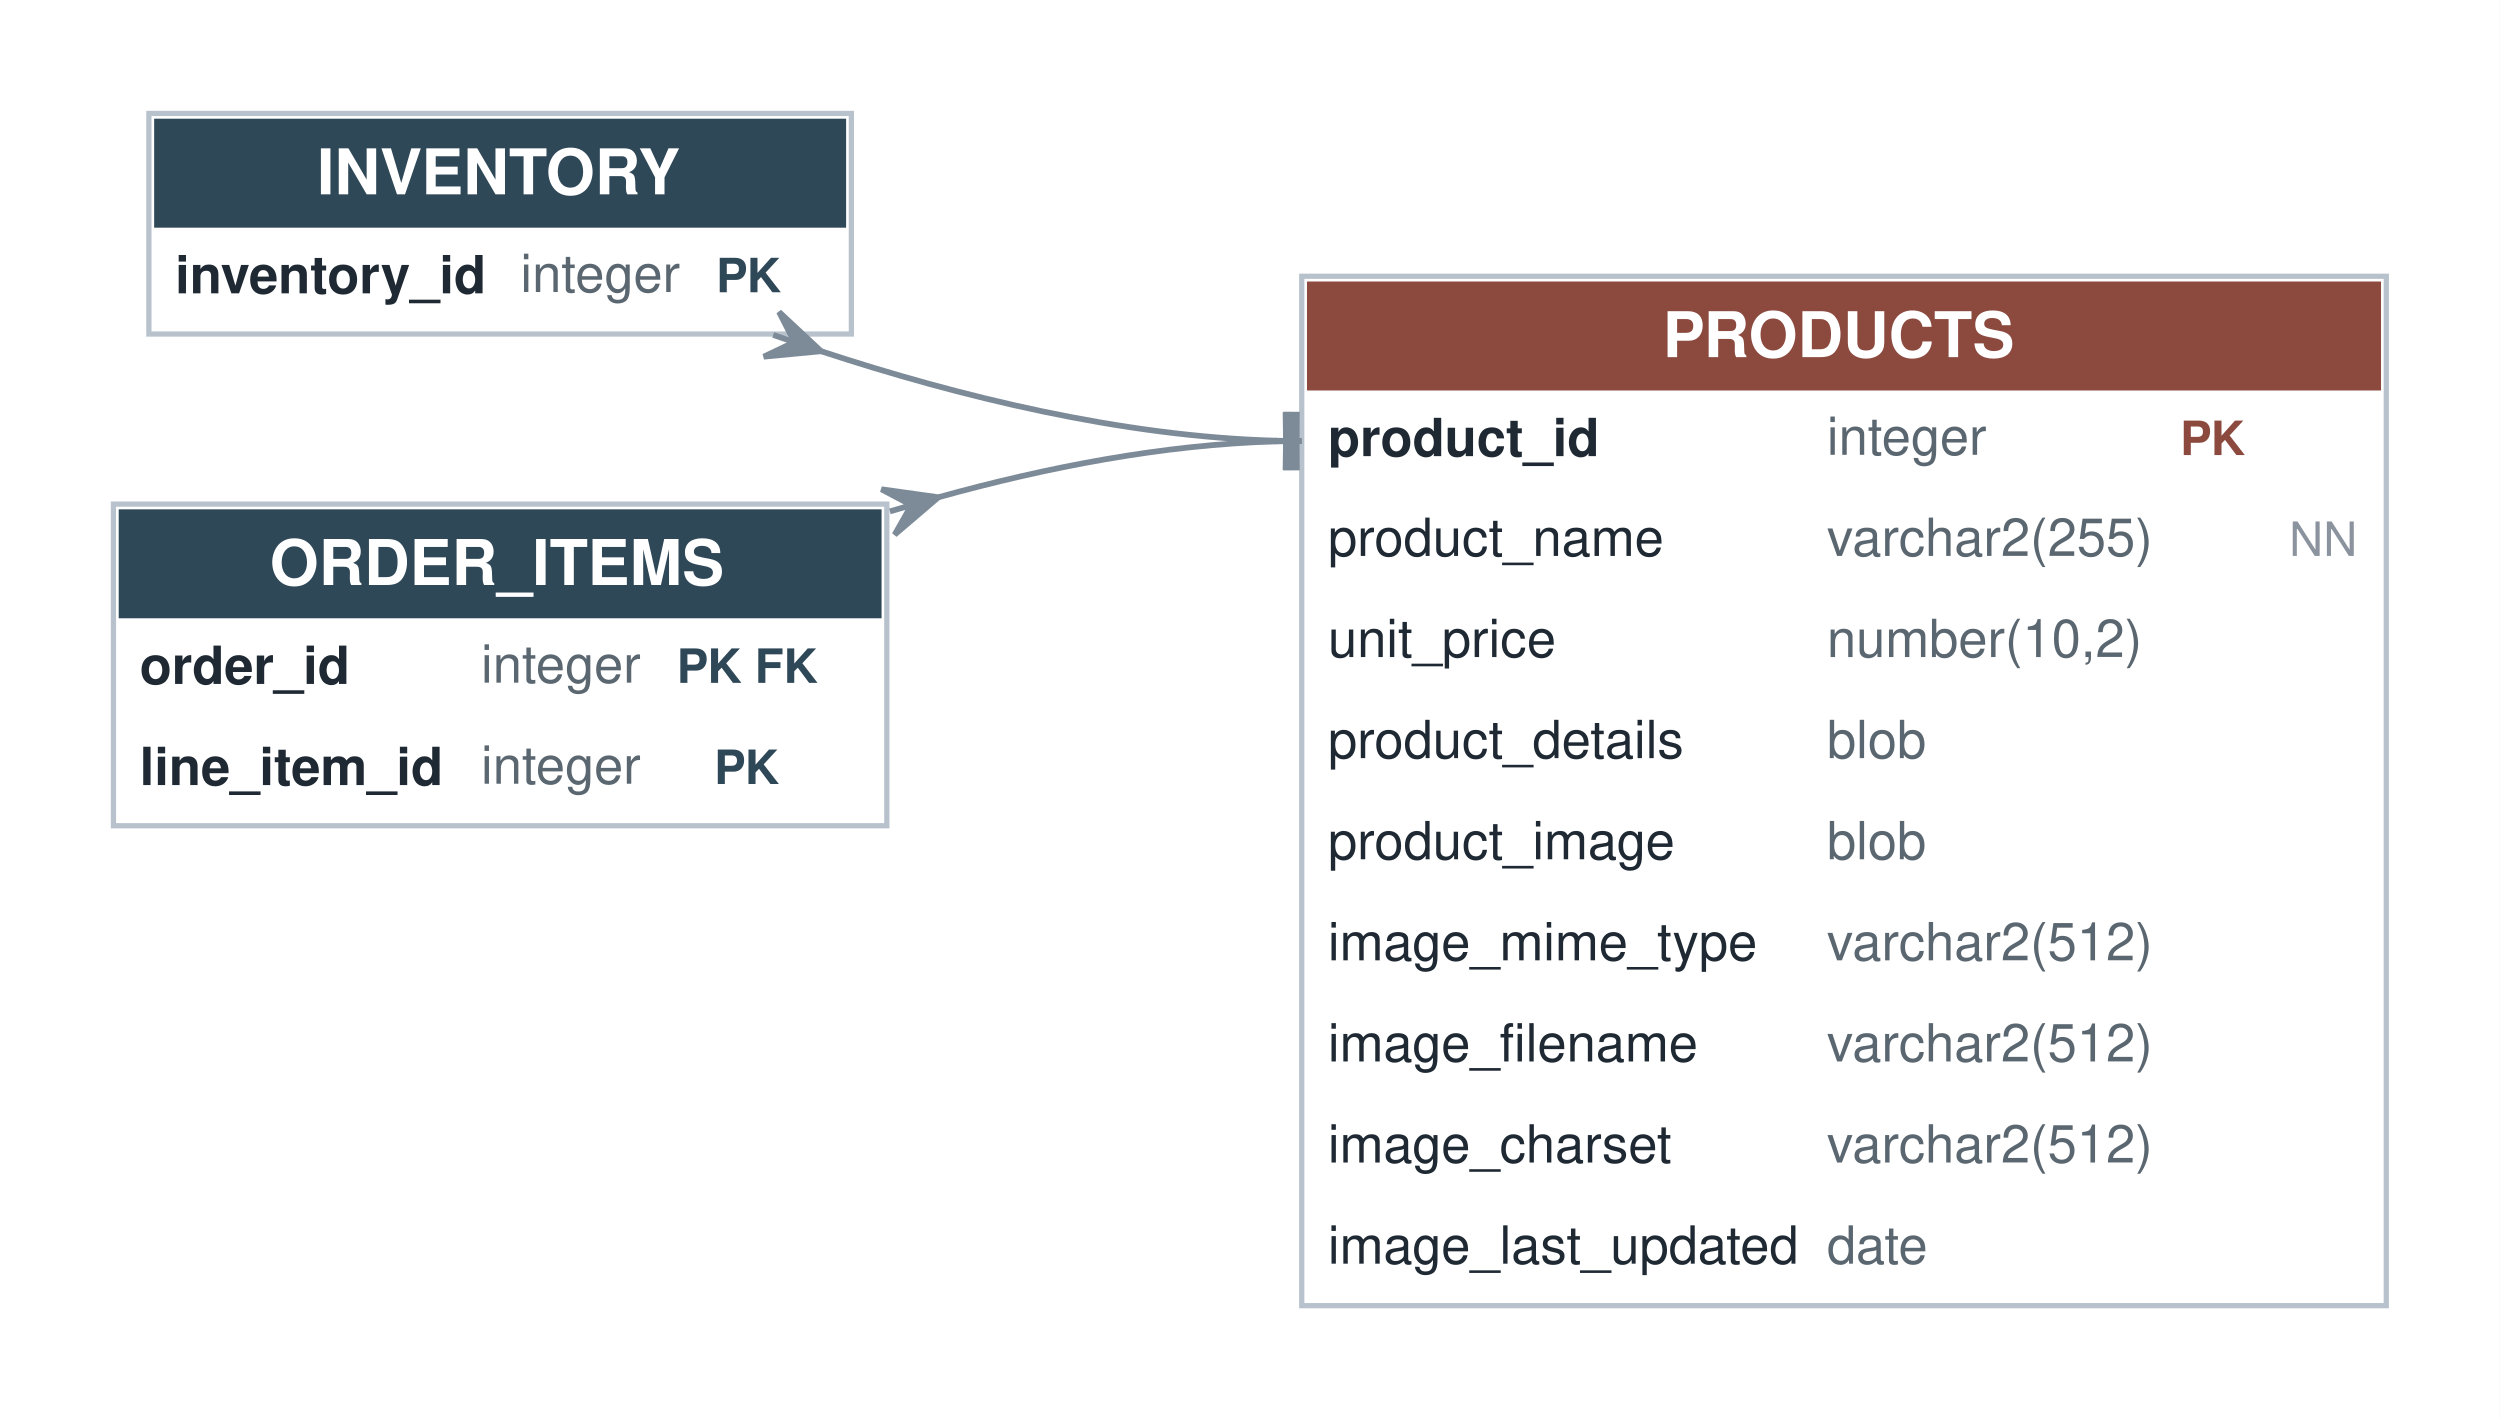
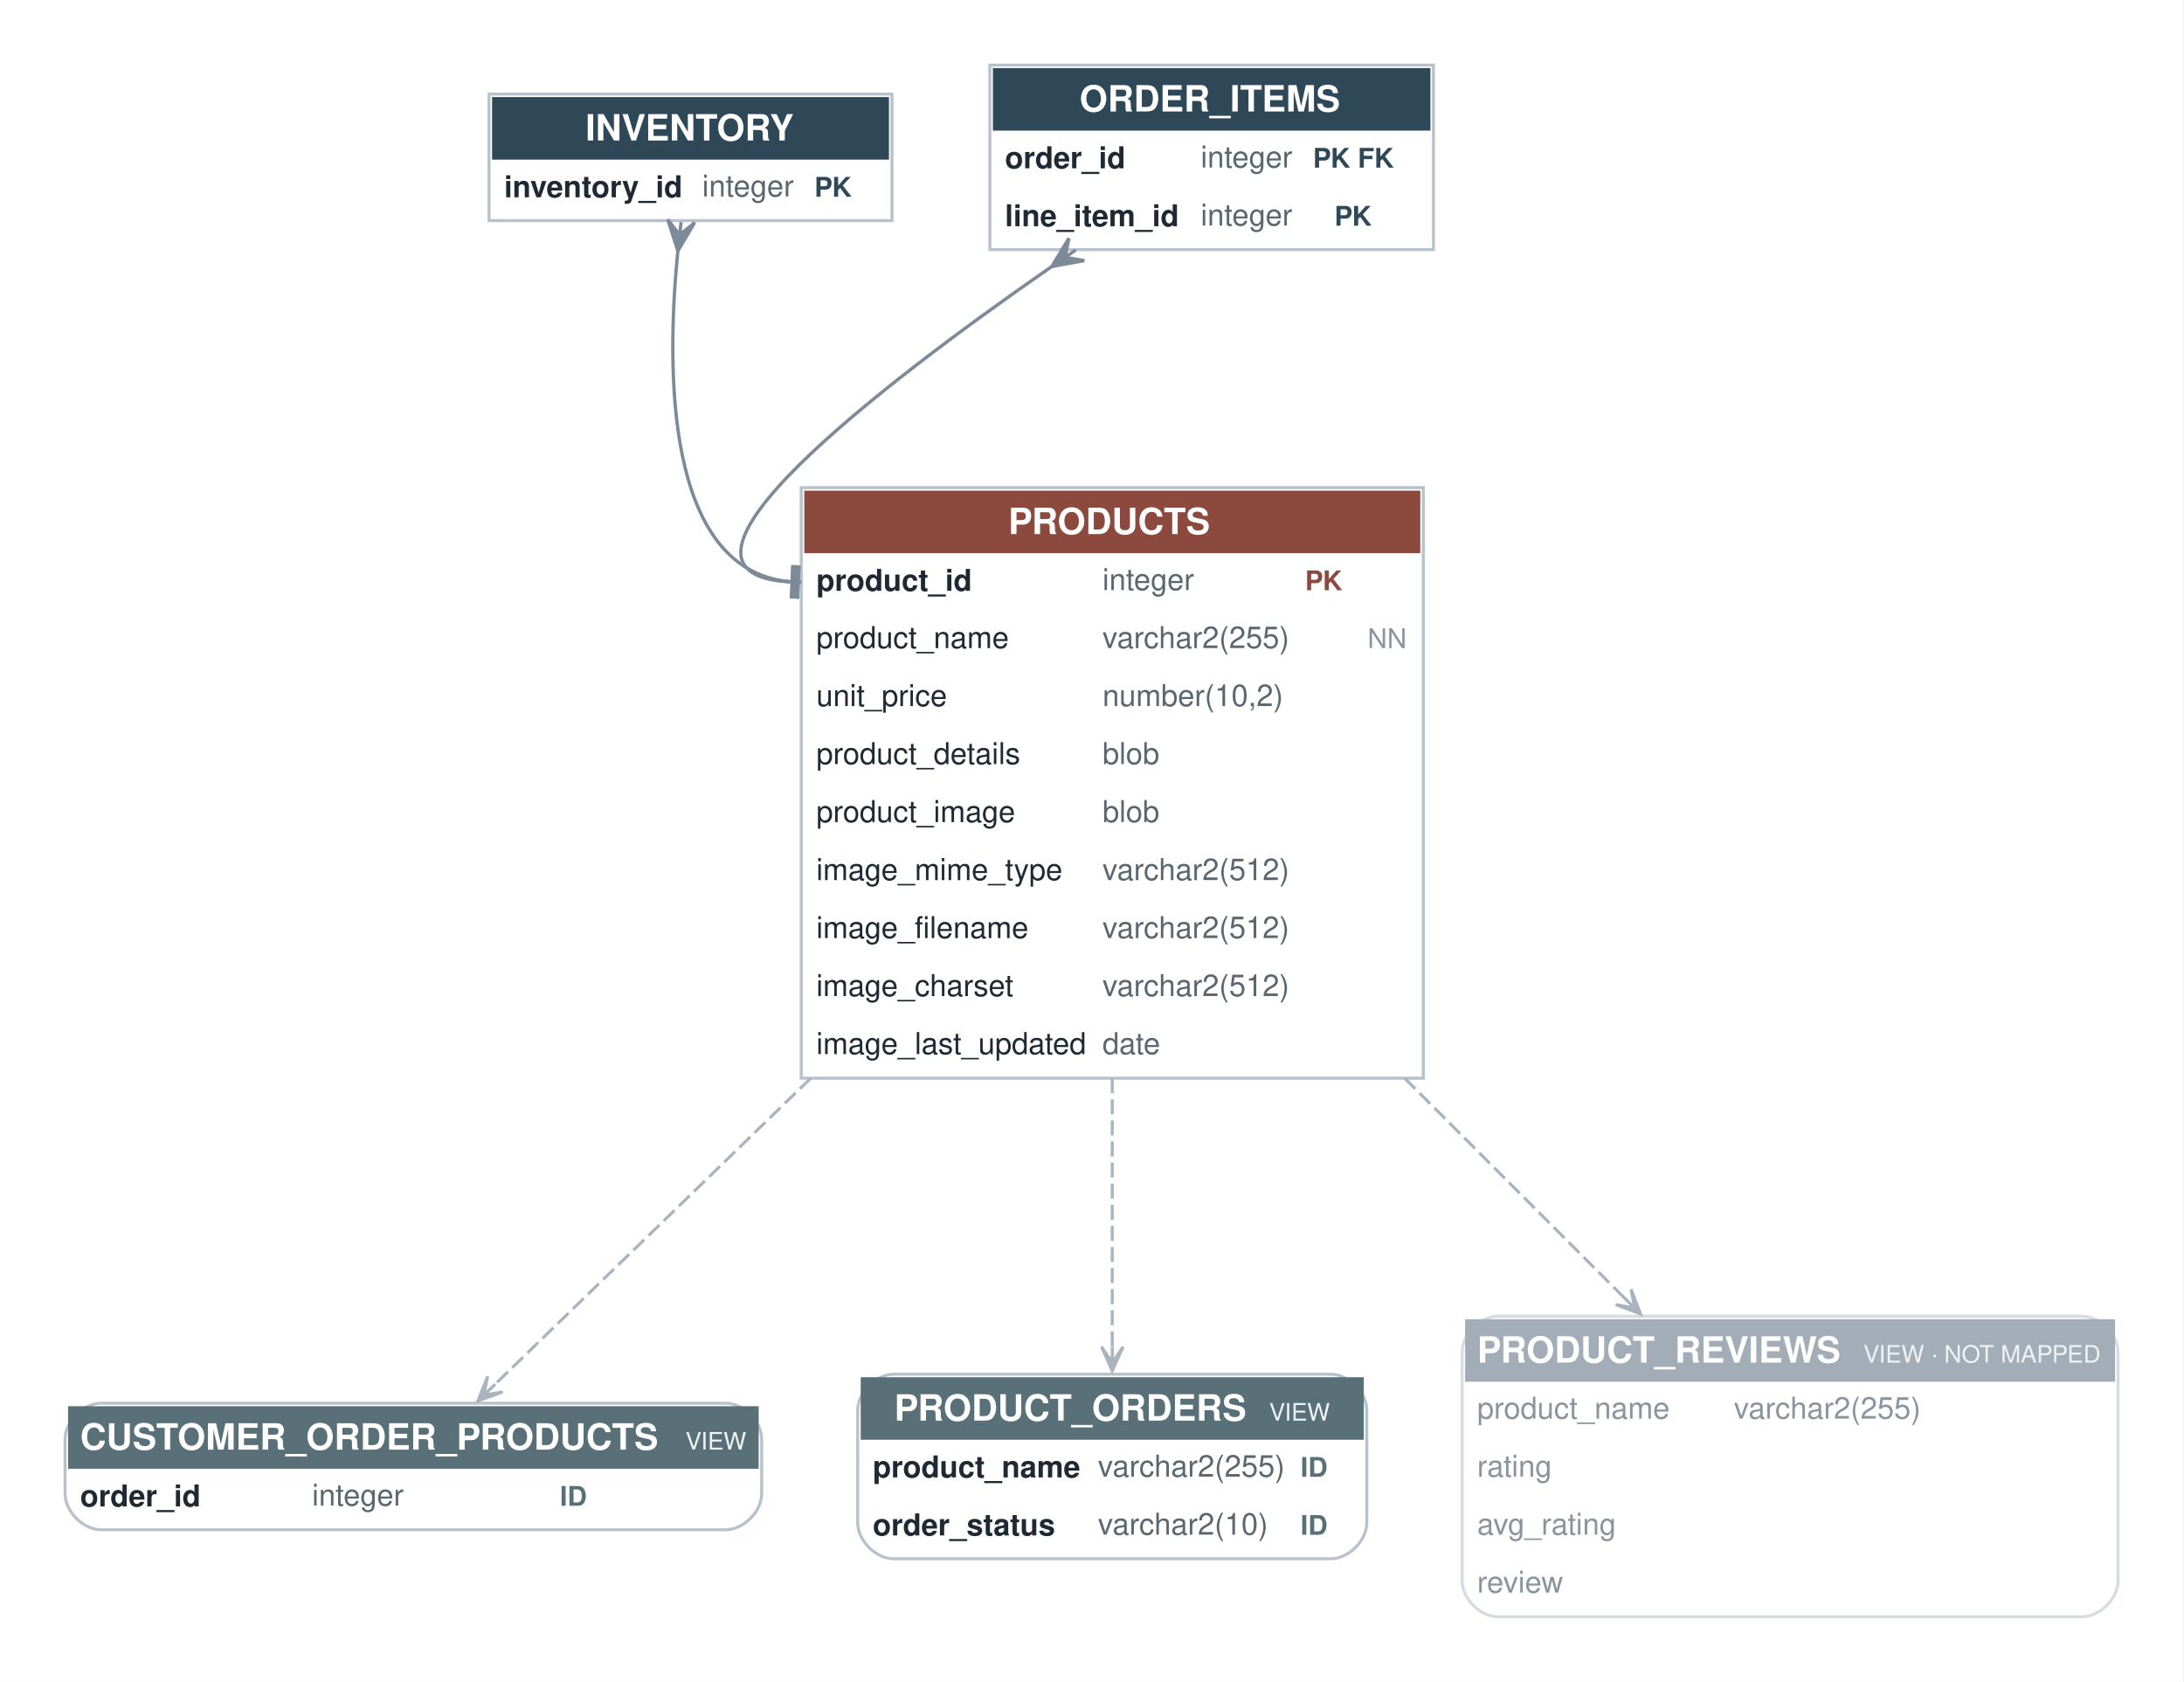
- <svg xmlns="http://www.w3.org/2000/svg" width="476pt" height="270pt" viewBox="0.00 0.00 476.00 270.00">
-   <g id="graph0" class="graph" transform="scale(1 1) rotate(0) translate(21.6 248.6)">
-     <polygon fill="white" stroke="none" points="-21.6,21.6 -21.6,-248.6 454.35,-248.6 454.35,21.6 -21.6,21.6" />
+ <svg xmlns="http://www.w3.org/2000/svg" width="725pt" height="558pt" viewBox="0.00 0.00 725.00 558.00">
+   <g id="graph0" class="graph" transform="scale(1 1) rotate(0) translate(21.6 536.6)">
+     <polygon fill="white" stroke="none" points="-21.6,21.6 -21.6,-536.6 703.1,-536.6 703.1,21.6 -21.6,21.6" />
    <g id="node1" class="node">
-       <polygon fill="#ffffff" stroke="none" points="226.25,0 226.25,-196 432.75,-196 432.75,0 226.25,0" />
-       <polygon fill="none" stroke="#b8c2cc" points="226.25,0 226.25,-196 432.75,-196 432.75,0 226.25,0" />
-       <polygon fill="#8c4a3f" stroke="none" points="227.25,-174.25 227.25,-195 431.75,-195 431.75,-174.25 227.25,-174.25" />
-       <text xml:space="preserve" text-anchor="start" x="295" y="-180.6" font-family="Helvetica,Arial,sans-serif" font-weight="bold" font-size="12.00" fill="white">PRODUCTS</text>
-       <text xml:space="preserve" text-anchor="start" x="231.25" y="-161.75" font-family="Helvetica,Arial,sans-serif" font-weight="bold" font-size="10.00" fill="#1f2933">product_id</text>
-       <text xml:space="preserve" text-anchor="start" x="326.25" y="-162" font-family="Helvetica,Arial,sans-serif" font-size="10.00" fill="#5b6770">integer</text>
-       <text xml:space="preserve" text-anchor="start" x="393.5" y="-161.95" font-family="Helvetica,Arial,sans-serif" font-weight="bold" font-size="9.00" fill="#8c4a3f">PK</text>
-       <text xml:space="preserve" text-anchor="start" x="231.25" y="-142.75" font-family="Helvetica,Arial,sans-serif" font-size="10.00" fill="#1f2933">product_name</text>
-       <text xml:space="preserve" text-anchor="start" x="326.25" y="-142.75" font-family="Helvetica,Arial,sans-serif" font-size="10.00" fill="#5b6770">varchar2(255)</text>
-       <text xml:space="preserve" text-anchor="start" x="414.25" y="-142.75" font-family="Helvetica,Arial,sans-serif" font-size="9.00" fill="#8b949e">NN</text>
-       <text xml:space="preserve" text-anchor="start" x="231.25" y="-123.5" font-family="Helvetica,Arial,sans-serif" font-size="10.00" fill="#1f2933">unit_price</text>
-       <text xml:space="preserve" text-anchor="start" x="326.25" y="-123.5" font-family="Helvetica,Arial,sans-serif" font-size="10.00" fill="#5b6770">number(10,2)</text>
-       <text xml:space="preserve" text-anchor="start" x="231.25" y="-104.25" font-family="Helvetica,Arial,sans-serif" font-size="10.00" fill="#1f2933">product_details</text>
-       <text xml:space="preserve" text-anchor="start" x="326.25" y="-104.25" font-family="Helvetica,Arial,sans-serif" font-size="10.00" fill="#5b6770">blob</text>
-       <text xml:space="preserve" text-anchor="start" x="231.25" y="-85" font-family="Helvetica,Arial,sans-serif" font-size="10.00" fill="#1f2933">product_image</text>
-       <text xml:space="preserve" text-anchor="start" x="326.25" y="-85" font-family="Helvetica,Arial,sans-serif" font-size="10.00" fill="#5b6770">blob</text>
-       <text xml:space="preserve" text-anchor="start" x="231.25" y="-65.75" font-family="Helvetica,Arial,sans-serif" font-size="10.00" fill="#1f2933">image_mime_type</text>
-       <text xml:space="preserve" text-anchor="start" x="326.25" y="-65.75" font-family="Helvetica,Arial,sans-serif" font-size="10.00" fill="#5b6770">varchar2(512)</text>
-       <text xml:space="preserve" text-anchor="start" x="231.25" y="-46.5" font-family="Helvetica,Arial,sans-serif" font-size="10.00" fill="#1f2933">image_filename</text>
-       <text xml:space="preserve" text-anchor="start" x="326.25" y="-46.5" font-family="Helvetica,Arial,sans-serif" font-size="10.00" fill="#5b6770">varchar2(512)</text>
-       <text xml:space="preserve" text-anchor="start" x="231.25" y="-27.25" font-family="Helvetica,Arial,sans-serif" font-size="10.00" fill="#1f2933">image_charset</text>
-       <text xml:space="preserve" text-anchor="start" x="326.25" y="-27.25" font-family="Helvetica,Arial,sans-serif" font-size="10.00" fill="#5b6770">varchar2(512)</text>
-       <text xml:space="preserve" text-anchor="start" x="231.25" y="-8" font-family="Helvetica,Arial,sans-serif" font-size="10.00" fill="#1f2933">image_last_updated</text>
-       <text xml:space="preserve" text-anchor="start" x="326.25" y="-8" font-family="Helvetica,Arial,sans-serif" font-size="10.00" fill="#5b6770">date</text>
+       <polygon fill="#ffffff" stroke="none" points="244.38,-178.75 244.38,-374.75 450.88,-374.75 450.88,-178.75 244.38,-178.75" />
+       <polygon fill="none" stroke="#b8c2cc" points="244.38,-178.75 244.38,-374.75 450.88,-374.75 450.88,-178.75 244.38,-178.75" />
+       <polygon fill="#8c4a3f" stroke="none" points="245.38,-353 245.38,-373.75 449.88,-373.75 449.88,-353 245.38,-353" />
+       <text xml:space="preserve" text-anchor="start" x="313.12" y="-359.35" font-family="Helvetica,Arial,sans-serif" font-weight="bold" font-size="12.00" fill="white">PRODUCTS</text>
+       <text xml:space="preserve" text-anchor="start" x="249.38" y="-340.5" font-family="Helvetica,Arial,sans-serif" font-weight="bold" font-size="10.00" fill="#1f2933">product_id</text>
+       <text xml:space="preserve" text-anchor="start" x="344.38" y="-340.75" font-family="Helvetica,Arial,sans-serif" font-size="10.00" fill="#5b6770">integer</text>
+       <text xml:space="preserve" text-anchor="start" x="411.62" y="-340.7" font-family="Helvetica,Arial,sans-serif" font-weight="bold" font-size="9.00" fill="#8c4a3f">PK</text>
+       <text xml:space="preserve" text-anchor="start" x="249.38" y="-321.5" font-family="Helvetica,Arial,sans-serif" font-size="10.00" fill="#1f2933">product_name</text>
+       <text xml:space="preserve" text-anchor="start" x="344.38" y="-321.5" font-family="Helvetica,Arial,sans-serif" font-size="10.00" fill="#5b6770">varchar2(255)</text>
+       <text xml:space="preserve" text-anchor="start" x="432.38" y="-321.5" font-family="Helvetica,Arial,sans-serif" font-size="9.00" fill="#8b949e">NN</text>
+       <text xml:space="preserve" text-anchor="start" x="249.38" y="-302.25" font-family="Helvetica,Arial,sans-serif" font-size="10.00" fill="#1f2933">unit_price</text>
+       <text xml:space="preserve" text-anchor="start" x="344.38" y="-302.25" font-family="Helvetica,Arial,sans-serif" font-size="10.00" fill="#5b6770">number(10,2)</text>
+       <text xml:space="preserve" text-anchor="start" x="249.38" y="-283" font-family="Helvetica,Arial,sans-serif" font-size="10.00" fill="#1f2933">product_details</text>
+       <text xml:space="preserve" text-anchor="start" x="344.38" y="-283" font-family="Helvetica,Arial,sans-serif" font-size="10.00" fill="#5b6770">blob</text>
+       <text xml:space="preserve" text-anchor="start" x="249.38" y="-263.75" font-family="Helvetica,Arial,sans-serif" font-size="10.00" fill="#1f2933">product_image</text>
+       <text xml:space="preserve" text-anchor="start" x="344.38" y="-263.75" font-family="Helvetica,Arial,sans-serif" font-size="10.00" fill="#5b6770">blob</text>
+       <text xml:space="preserve" text-anchor="start" x="249.38" y="-244.5" font-family="Helvetica,Arial,sans-serif" font-size="10.00" fill="#1f2933">image_mime_type</text>
+       <text xml:space="preserve" text-anchor="start" x="344.38" y="-244.5" font-family="Helvetica,Arial,sans-serif" font-size="10.00" fill="#5b6770">varchar2(512)</text>
+       <text xml:space="preserve" text-anchor="start" x="249.38" y="-225.25" font-family="Helvetica,Arial,sans-serif" font-size="10.00" fill="#1f2933">image_filename</text>
+       <text xml:space="preserve" text-anchor="start" x="344.38" y="-225.25" font-family="Helvetica,Arial,sans-serif" font-size="10.00" fill="#5b6770">varchar2(512)</text>
+       <text xml:space="preserve" text-anchor="start" x="249.38" y="-206" font-family="Helvetica,Arial,sans-serif" font-size="10.00" fill="#1f2933">image_charset</text>
+       <text xml:space="preserve" text-anchor="start" x="344.38" y="-206" font-family="Helvetica,Arial,sans-serif" font-size="10.00" fill="#5b6770">varchar2(512)</text>
+       <text xml:space="preserve" text-anchor="start" x="249.38" y="-186.75" font-family="Helvetica,Arial,sans-serif" font-size="10.00" fill="#1f2933">image_last_updated</text>
+       <text xml:space="preserve" text-anchor="start" x="344.38" y="-186.75" font-family="Helvetica,Arial,sans-serif" font-size="10.00" fill="#5b6770">date</text>
    </g>
    <g id="node2" class="node">
-       <polygon fill="#ffffff" stroke="none" points="6.75,-185 6.75,-227 140.5,-227 140.5,-185 6.75,-185" />
-       <polygon fill="none" stroke="#b8c2cc" points="6.75,-185 6.75,-227 140.5,-227 140.5,-185 6.75,-185" />
-       <polygon fill="#2f4858" stroke="none" points="7.75,-205.25 7.75,-226 139.5,-226 139.5,-205.25 7.75,-205.25" />
-       <text xml:space="preserve" text-anchor="start" x="38.75" y="-211.6" font-family="Helvetica,Arial,sans-serif" font-weight="bold" font-size="12.00" fill="white">INVENTORY</text>
-       <text xml:space="preserve" text-anchor="start" x="11.75" y="-192.75" font-family="Helvetica,Arial,sans-serif" font-weight="bold" font-size="10.00" fill="#1f2933">inventory_id</text>
-       <text xml:space="preserve" text-anchor="start" x="77.5" y="-193" font-family="Helvetica,Arial,sans-serif" font-size="10.00" fill="#5b6770">integer</text>
-       <text xml:space="preserve" text-anchor="start" x="114.75" y="-192.95" font-family="Helvetica,Arial,sans-serif" font-weight="bold" font-size="9.00" fill="#2f4858">PK</text>
+       <path fill="#ffffff" stroke="none" d="M12,-28.88C12,-28.88 219.25,-28.88 219.25,-28.88 225.25,-28.88 231.25,-34.88 231.25,-40.88 231.25,-40.88 231.25,-58.88 231.25,-58.88 231.25,-64.88 225.25,-70.88 219.25,-70.88 219.25,-70.88 12,-70.88 12,-70.88 6,-70.88 0,-64.88 0,-58.88 0,-58.88 0,-40.88 0,-40.88 0,-34.88 6,-28.88 12,-28.88" />
+       <path fill="none" stroke="#b8c2cc" d="M12,-28.88C12,-28.88 219.25,-28.88 219.25,-28.88 225.25,-28.88 231.25,-34.88 231.25,-40.88 231.25,-40.88 231.25,-58.88 231.25,-58.88 231.25,-64.88 225.25,-70.88 219.25,-70.88 219.25,-70.88 12,-70.88 12,-70.88 6,-70.88 0,-64.88 0,-58.88 0,-58.88 0,-40.88 0,-40.88 0,-34.88 6,-28.88 12,-28.88" />
+       <polygon fill="#5a7078" stroke="none" points="1,-49.12 1,-69.88 230.25,-69.88 230.25,-49.12 1,-49.12" />
+       <text xml:space="preserve" text-anchor="start" x="5" y="-55.48" font-family="Helvetica,Arial,sans-serif" font-weight="bold" font-size="12.00" fill="white">CUSTOMER_ORDER_PRODUCTS</text>
+       <text xml:space="preserve" text-anchor="start" x="201.5" y="-55.48" font-family="Helvetica,Arial,sans-serif" font-size="8.00" fill="#eef2f5">  VIEW</text>
+       <text xml:space="preserve" text-anchor="start" x="5" y="-36.62" font-family="Helvetica,Arial,sans-serif" font-weight="bold" font-size="10.00" fill="#1f2933">order_id</text>
+       <text xml:space="preserve" text-anchor="start" x="82" y="-36.88" font-family="Helvetica,Arial,sans-serif" font-size="10.00" fill="#5b6770">integer</text>
+       <text xml:space="preserve" text-anchor="start" x="164.25" y="-36.83" font-family="Helvetica,Arial,sans-serif" font-weight="bold" font-size="9.00" fill="#5a7078">ID</text>
+     </g>
+     <g id="edge3" class="edge">
+       <path fill="none" stroke="#a9b4bf" stroke-dasharray="5,2" d="M247.55,-178.75C209.28,-141.65 168.64,-102.26 142.75,-77.16" />
+       <polygon fill="#a9b4bf" stroke="#a9b4bf" points="137.05,-71.64 145.3,-74.62 139.04,-73.57 142.79,-77.21 142.79,-77.21 142.79,-77.21 139.04,-73.57 140.28,-79.79 137.05,-71.64" />
+     </g>
+     <g id="node5" class="node">
+       <path fill="#ffffff" stroke="none" d="M275.12,-19.25C275.12,-19.25 420.12,-19.25 420.12,-19.25 426.12,-19.25 432.12,-25.25 432.12,-31.25 432.12,-31.25 432.12,-68.5 432.12,-68.5 432.12,-74.5 426.12,-80.5 420.12,-80.5 420.12,-80.5 275.12,-80.5 275.12,-80.5 269.12,-80.5 263.12,-74.5 263.12,-68.5 263.12,-68.5 263.12,-31.25 263.12,-31.25 263.12,-25.25 269.12,-19.25 275.12,-19.25" />
+       <path fill="none" stroke="#b8c2cc" d="M275.12,-19.25C275.12,-19.25 420.12,-19.25 420.12,-19.25 426.12,-19.25 432.12,-25.25 432.12,-31.25 432.12,-31.25 432.12,-68.5 432.12,-68.5 432.12,-74.5 426.12,-80.5 420.12,-80.5 420.12,-80.5 275.12,-80.5 275.12,-80.5 269.12,-80.5 263.12,-74.5 263.12,-68.5 263.12,-68.5 263.12,-31.25 263.12,-31.25 263.12,-25.25 269.12,-19.25 275.12,-19.25" />
+       <polygon fill="#5a7078" stroke="none" points="264.12,-58.75 264.12,-79.5 431.12,-79.5 431.12,-58.75 264.12,-58.75" />
+       <text xml:space="preserve" text-anchor="start" x="275.25" y="-65.1" font-family="Helvetica,Arial,sans-serif" font-weight="bold" font-size="12.00" fill="white">PRODUCT_ORDERS</text>
+       <text xml:space="preserve" text-anchor="start" x="395.25" y="-65.1" font-family="Helvetica,Arial,sans-serif" font-size="8.00" fill="#eef2f5">  VIEW</text>
+       <text xml:space="preserve" text-anchor="start" x="268.12" y="-46.25" font-family="Helvetica,Arial,sans-serif" font-weight="bold" font-size="10.00" fill="#1f2933">product_name</text>
+       <text xml:space="preserve" text-anchor="start" x="342.88" y="-46.5" font-family="Helvetica,Arial,sans-serif" font-size="10.00" fill="#5b6770">varchar2(255)</text>
+       <text xml:space="preserve" text-anchor="start" x="410.12" y="-46.45" font-family="Helvetica,Arial,sans-serif" font-weight="bold" font-size="9.00" fill="#5a7078">ID</text>
+       <text xml:space="preserve" text-anchor="start" x="268.12" y="-27" font-family="Helvetica,Arial,sans-serif" font-weight="bold" font-size="10.00" fill="#1f2933">order_status</text>
+       <text xml:space="preserve" text-anchor="start" x="342.88" y="-27.25" font-family="Helvetica,Arial,sans-serif" font-size="10.00" fill="#5b6770">varchar2(10)</text>
+       <text xml:space="preserve" text-anchor="start" x="410.12" y="-27.2" font-family="Helvetica,Arial,sans-serif" font-weight="bold" font-size="9.00" fill="#5a7078">ID</text>
+     </g>
+     <g id="edge4" class="edge">
+       <path fill="none" stroke="#a9b4bf" stroke-dasharray="5,2" d="M347.62,-178.75C347.62,-147.23 347.62,-114.07 347.62,-89.41" />
+       <polygon fill="#a9b4bf" stroke="#a9b4bf" points="347.63,-81.62 351.23,-89.62 347.63,-84.4 347.63,-89.62 347.63,-89.62 347.63,-89.62 347.63,-84.4 344.03,-89.62 347.63,-81.62" />
+     </g>
+     <g id="node6" class="node">
+       <path fill="#ffffff" stroke="none" d="M475.75,0C475.75,0 669.5,0 669.5,0 675.5,0 681.5,-6 681.5,-12 681.5,-12 681.5,-87.75 681.5,-87.75 681.5,-93.75 675.5,-99.75 669.5,-99.75 669.5,-99.75 475.75,-99.75 475.75,-99.75 469.75,-99.75 463.75,-93.75 463.75,-87.75 463.75,-87.75 463.75,-12 463.75,-12 463.75,-6 469.75,0 475.75,0" />
+       <path fill="none" stroke="#d6dce2" d="M475.75,0C475.75,0 669.5,0 669.5,0 675.5,0 681.5,-6 681.5,-12 681.5,-12 681.5,-87.75 681.5,-87.75 681.5,-93.75 675.5,-99.75 669.5,-99.75 669.5,-99.75 475.75,-99.75 475.75,-99.75 469.75,-99.75 463.75,-93.75 463.75,-87.75 463.75,-87.75 463.75,-12 463.75,-12 463.75,-6 469.75,0 475.75,0" />
+       <polygon fill="#a3adb8" stroke="none" points="464.75,-78 464.75,-98.75 680.5,-98.75 680.5,-78 464.75,-78" />
+       <text xml:space="preserve" text-anchor="start" x="468.75" y="-84.35" font-family="Helvetica,Arial,sans-serif" font-weight="bold" font-size="12.00" fill="white">PRODUCT_REVIEWS</text>
+       <text xml:space="preserve" text-anchor="start" x="592.5" y="-84.35" font-family="Helvetica,Arial,sans-serif" font-size="8.00" fill="#eef2f5">  VIEW · NOT MAPPED</text>
+       <text xml:space="preserve" text-anchor="start" x="468.75" y="-65.75" font-family="Helvetica,Arial,sans-serif" font-size="10.00" fill="#8a949e">product_name</text>
+       <text xml:space="preserve" text-anchor="start" x="554" y="-65.75" font-family="Helvetica,Arial,sans-serif" font-size="10.00" fill="#8a949e">varchar2(255)</text>
+       <text xml:space="preserve" text-anchor="start" x="468.75" y="-46.5" font-family="Helvetica,Arial,sans-serif" font-size="10.00" fill="#8a949e">rating</text>
+       <text xml:space="preserve" text-anchor="start" x="468.75" y="-27.25" font-family="Helvetica,Arial,sans-serif" font-size="10.00" fill="#8a949e">avg_rating</text>
+       <text xml:space="preserve" text-anchor="start" x="468.75" y="-8" font-family="Helvetica,Arial,sans-serif" font-size="10.00" fill="#8a949e">review</text>
+     </g>
+     <g id="edge5" class="edge">
+       <path fill="none" stroke="#a9b4bf" stroke-dasharray="5,2" d="M444.68,-178.75C469.58,-153.87 495.5,-127.95 517.45,-106.01" />
+       <polygon fill="#a9b4bf" stroke="#a9b4bf" points="522.97,-100.5 519.86,-108.7 521.01,-102.47 517.31,-106.15 517.31,-106.15 517.31,-106.15 521.01,-102.47 514.77,-103.61 522.97,-100.5" />
+     </g>
+     <g id="node3" class="node">
+       <polygon fill="#ffffff" stroke="none" points="140.75,-463.38 140.75,-505.38 274.5,-505.38 274.5,-463.38 140.75,-463.38" />
+       <polygon fill="none" stroke="#b8c2cc" points="140.75,-463.38 140.75,-505.38 274.5,-505.38 274.5,-463.38 140.75,-463.38" />
+       <polygon fill="#2f4858" stroke="none" points="141.75,-483.62 141.75,-504.38 273.5,-504.38 273.5,-483.62 141.75,-483.62" />
+       <text xml:space="preserve" text-anchor="start" x="172.75" y="-489.98" font-family="Helvetica,Arial,sans-serif" font-weight="bold" font-size="12.00" fill="white">INVENTORY</text>
+       <text xml:space="preserve" text-anchor="start" x="145.75" y="-471.12" font-family="Helvetica,Arial,sans-serif" font-weight="bold" font-size="10.00" fill="#1f2933">inventory_id</text>
+       <text xml:space="preserve" text-anchor="start" x="211.5" y="-471.38" font-family="Helvetica,Arial,sans-serif" font-size="10.00" fill="#5b6770">integer</text>
+       <text xml:space="preserve" text-anchor="start" x="248.75" y="-471.32" font-family="Helvetica,Arial,sans-serif" font-weight="bold" font-size="9.00" fill="#2f4858">PK</text>
    </g>
    <g id="edge1" class="edge">
-       <path fill="none" stroke="#7d8b99" stroke-width="1.1" d="M134.76,-181.72C160.8,-173.16 192.03,-165.45 221.53,-164.69" />
-       <polygon fill="#7d8b99" stroke="#7d8b99" stroke-width="1.1" points="134.74,-181.73 123.82,-180.69 129.66,-183.46 125.62,-184.83 125.62,-184.83 125.62,-184.83 129.66,-183.46 126.73,-189.21 134.74,-181.73" />
-       <polygon fill="#7d8b99" stroke="#7d8b99" stroke-width="1.1" points="225.18,-159.64 225.32,-169.64 223.32,-169.66 223.18,-159.66 225.18,-159.64" />
-       <polyline fill="none" stroke="#7d8b99" stroke-width="1.1" points="226.25,-164.62 221.25,-164.69" />
+       <path fill="none" stroke="#7d8b99" stroke-width="1.1" d="M203.42,-453.32C199.49,-413.62 199.29,-348.18 239.78,-343.63" />
+       <polygon fill="#7d8b99" stroke="#7d8b99" stroke-width="1.1" points="203.42,-453.31 200.07,-463.75 204.02,-458.64 204.5,-462.88 204.5,-462.88 204.5,-462.88 204.02,-458.64 209.01,-462.74 203.42,-453.31" />
+       <polygon fill="#7d8b99" stroke="#7d8b99" stroke-width="1.1" points="243.1,-338.44 243.65,-348.42 241.65,-348.53 241.11,-338.55 243.1,-338.44" />
+       <polyline fill="none" stroke="#7d8b99" stroke-width="1.1" points="244.38,-343.38 239.38,-343.65" />
    </g>
-     <g id="node3" class="node">
-       <polygon fill="#ffffff" stroke="none" points="0,-91.38 0,-152.62 147.25,-152.62 147.25,-91.38 0,-91.38" />
-       <polygon fill="none" stroke="#b8c2cc" points="0,-91.38 0,-152.62 147.25,-152.62 147.25,-91.38 0,-91.38" />
-       <polygon fill="#2f4858" stroke="none" points="1,-130.88 1,-151.62 146.25,-151.62 146.25,-130.88 1,-130.88" />
-       <text xml:space="preserve" text-anchor="start" x="29.75" y="-137.22" font-family="Helvetica,Arial,sans-serif" font-weight="bold" font-size="12.00" fill="white">ORDER_ITEMS</text>
-       <text xml:space="preserve" text-anchor="start" x="5" y="-118.38" font-family="Helvetica,Arial,sans-serif" font-weight="bold" font-size="10.00" fill="#1f2933">order_id</text>
-       <text xml:space="preserve" text-anchor="start" x="70" y="-118.62" font-family="Helvetica,Arial,sans-serif" font-size="10.00" fill="#5b6770">integer</text>
-       <text xml:space="preserve" text-anchor="start" x="107.25" y="-118.58" font-family="Helvetica,Arial,sans-serif" font-weight="bold" font-size="9.00" fill="#2f4858">PK FK</text>
-       <text xml:space="preserve" text-anchor="start" x="5" y="-99.12" font-family="Helvetica,Arial,sans-serif" font-weight="bold" font-size="10.00" fill="#1f2933">line_item_id</text>
-       <text xml:space="preserve" text-anchor="start" x="70" y="-99.38" font-family="Helvetica,Arial,sans-serif" font-size="10.00" fill="#5b6770">integer</text>
-       <text xml:space="preserve" text-anchor="start" x="114.38" y="-99.33" font-family="Helvetica,Arial,sans-serif" font-weight="bold" font-size="9.00" fill="#2f4858">PK</text>
+     <g id="node4" class="node">
+       <polygon fill="#ffffff" stroke="none" points="307,-453.75 307,-515 454.25,-515 454.25,-453.75 307,-453.75" />
+       <polygon fill="none" stroke="#b8c2cc" points="307,-453.75 307,-515 454.25,-515 454.25,-453.75 307,-453.75" />
+       <polygon fill="#2f4858" stroke="none" points="308,-493.25 308,-514 453.25,-514 453.25,-493.25 308,-493.25" />
+       <text xml:space="preserve" text-anchor="start" x="336.75" y="-499.6" font-family="Helvetica,Arial,sans-serif" font-weight="bold" font-size="12.00" fill="white">ORDER_ITEMS</text>
+       <text xml:space="preserve" text-anchor="start" x="312" y="-480.75" font-family="Helvetica,Arial,sans-serif" font-weight="bold" font-size="10.00" fill="#1f2933">order_id</text>
+       <text xml:space="preserve" text-anchor="start" x="377" y="-481" font-family="Helvetica,Arial,sans-serif" font-size="10.00" fill="#5b6770">integer</text>
+       <text xml:space="preserve" text-anchor="start" x="414.25" y="-480.95" font-family="Helvetica,Arial,sans-serif" font-weight="bold" font-size="9.00" fill="#2f4858">PK FK</text>
+       <text xml:space="preserve" text-anchor="start" x="312" y="-461.5" font-family="Helvetica,Arial,sans-serif" font-weight="bold" font-size="10.00" fill="#1f2933">line_item_id</text>
+       <text xml:space="preserve" text-anchor="start" x="377" y="-461.75" font-family="Helvetica,Arial,sans-serif" font-size="10.00" fill="#5b6770">integer</text>
+       <text xml:space="preserve" text-anchor="start" x="421.38" y="-461.7" font-family="Helvetica,Arial,sans-serif" font-weight="bold" font-size="9.00" fill="#2f4858">PK</text>
    </g>
    <g id="edge2" class="edge">
-       <path fill="none" stroke="#7d8b99" stroke-width="1.1" d="M157.13,-153.94C177.69,-159.64 199.98,-163.98 221.41,-164.56" />
-       <polygon fill="#7d8b99" stroke="#7d8b99" stroke-width="1.1" points="157.08,-153.92 148.74,-146.8 151.93,-152.42 147.83,-151.23 147.83,-151.23 147.83,-151.23 151.93,-152.42 146.22,-155.44 157.08,-153.92" />
-       <polygon fill="#7d8b99" stroke="#7d8b99" stroke-width="1.1" points="225.32,-159.61 225.18,-169.61 223.18,-169.58 223.32,-159.58 225.32,-159.61" />
-       <polyline fill="none" stroke="#7d8b99" stroke-width="1.1" points="226.25,-164.62 221.25,-164.56" />
+       <path fill="none" stroke="#7d8b99" stroke-width="1.1" d="M327.81,-448.33C269.72,-408.08 190.7,-347.08 239.59,-343.54" />
+       <polygon fill="#7d8b99" stroke="#7d8b99" stroke-width="1.1" points="327.55,-448.15 333.23,-457.53 331.97,-451.19 335.48,-453.61 335.48,-453.61 335.48,-453.61 331.97,-451.19 338.34,-450.11 327.55,-448.15" />
+       <polygon fill="#7d8b99" stroke="#7d8b99" stroke-width="1.1" points="243.21,-338.41 243.54,-348.41 241.55,-348.47 241.21,-338.48 243.21,-338.41" />
+       <polyline fill="none" stroke="#7d8b99" stroke-width="1.1" points="244.38,-343.38 239.38,-343.54" />
    </g>
  </g>
</svg>
